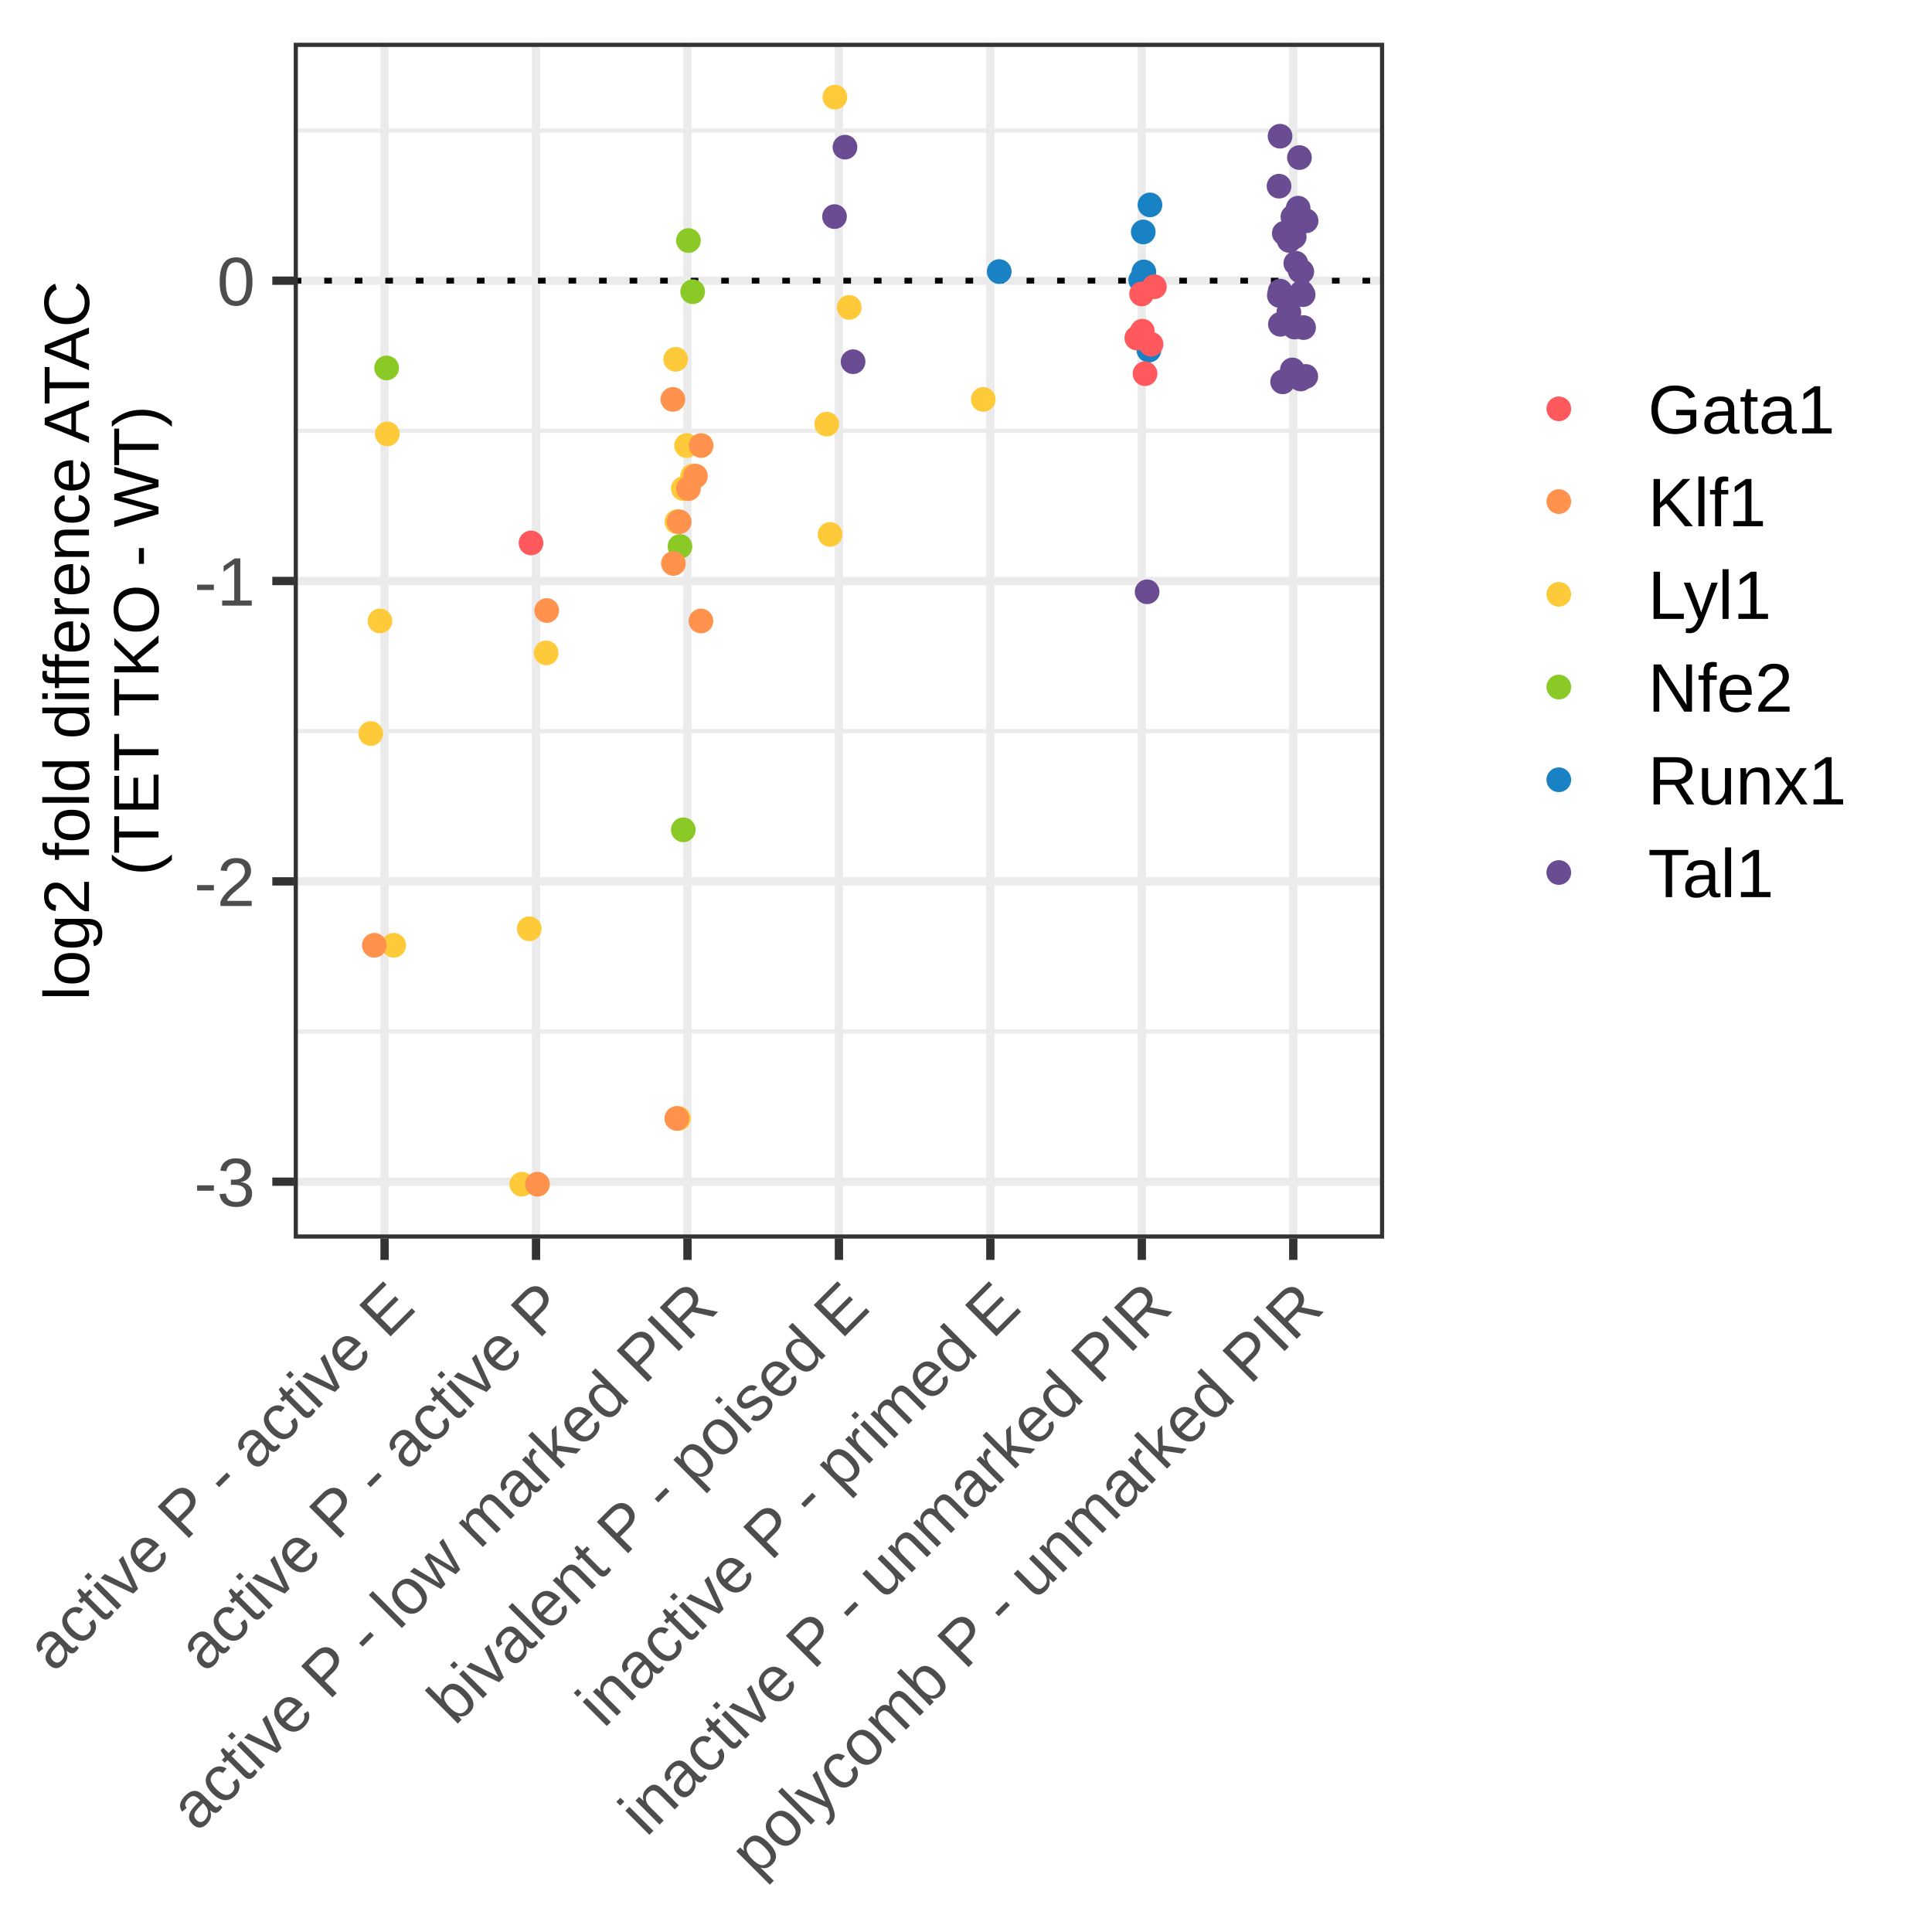
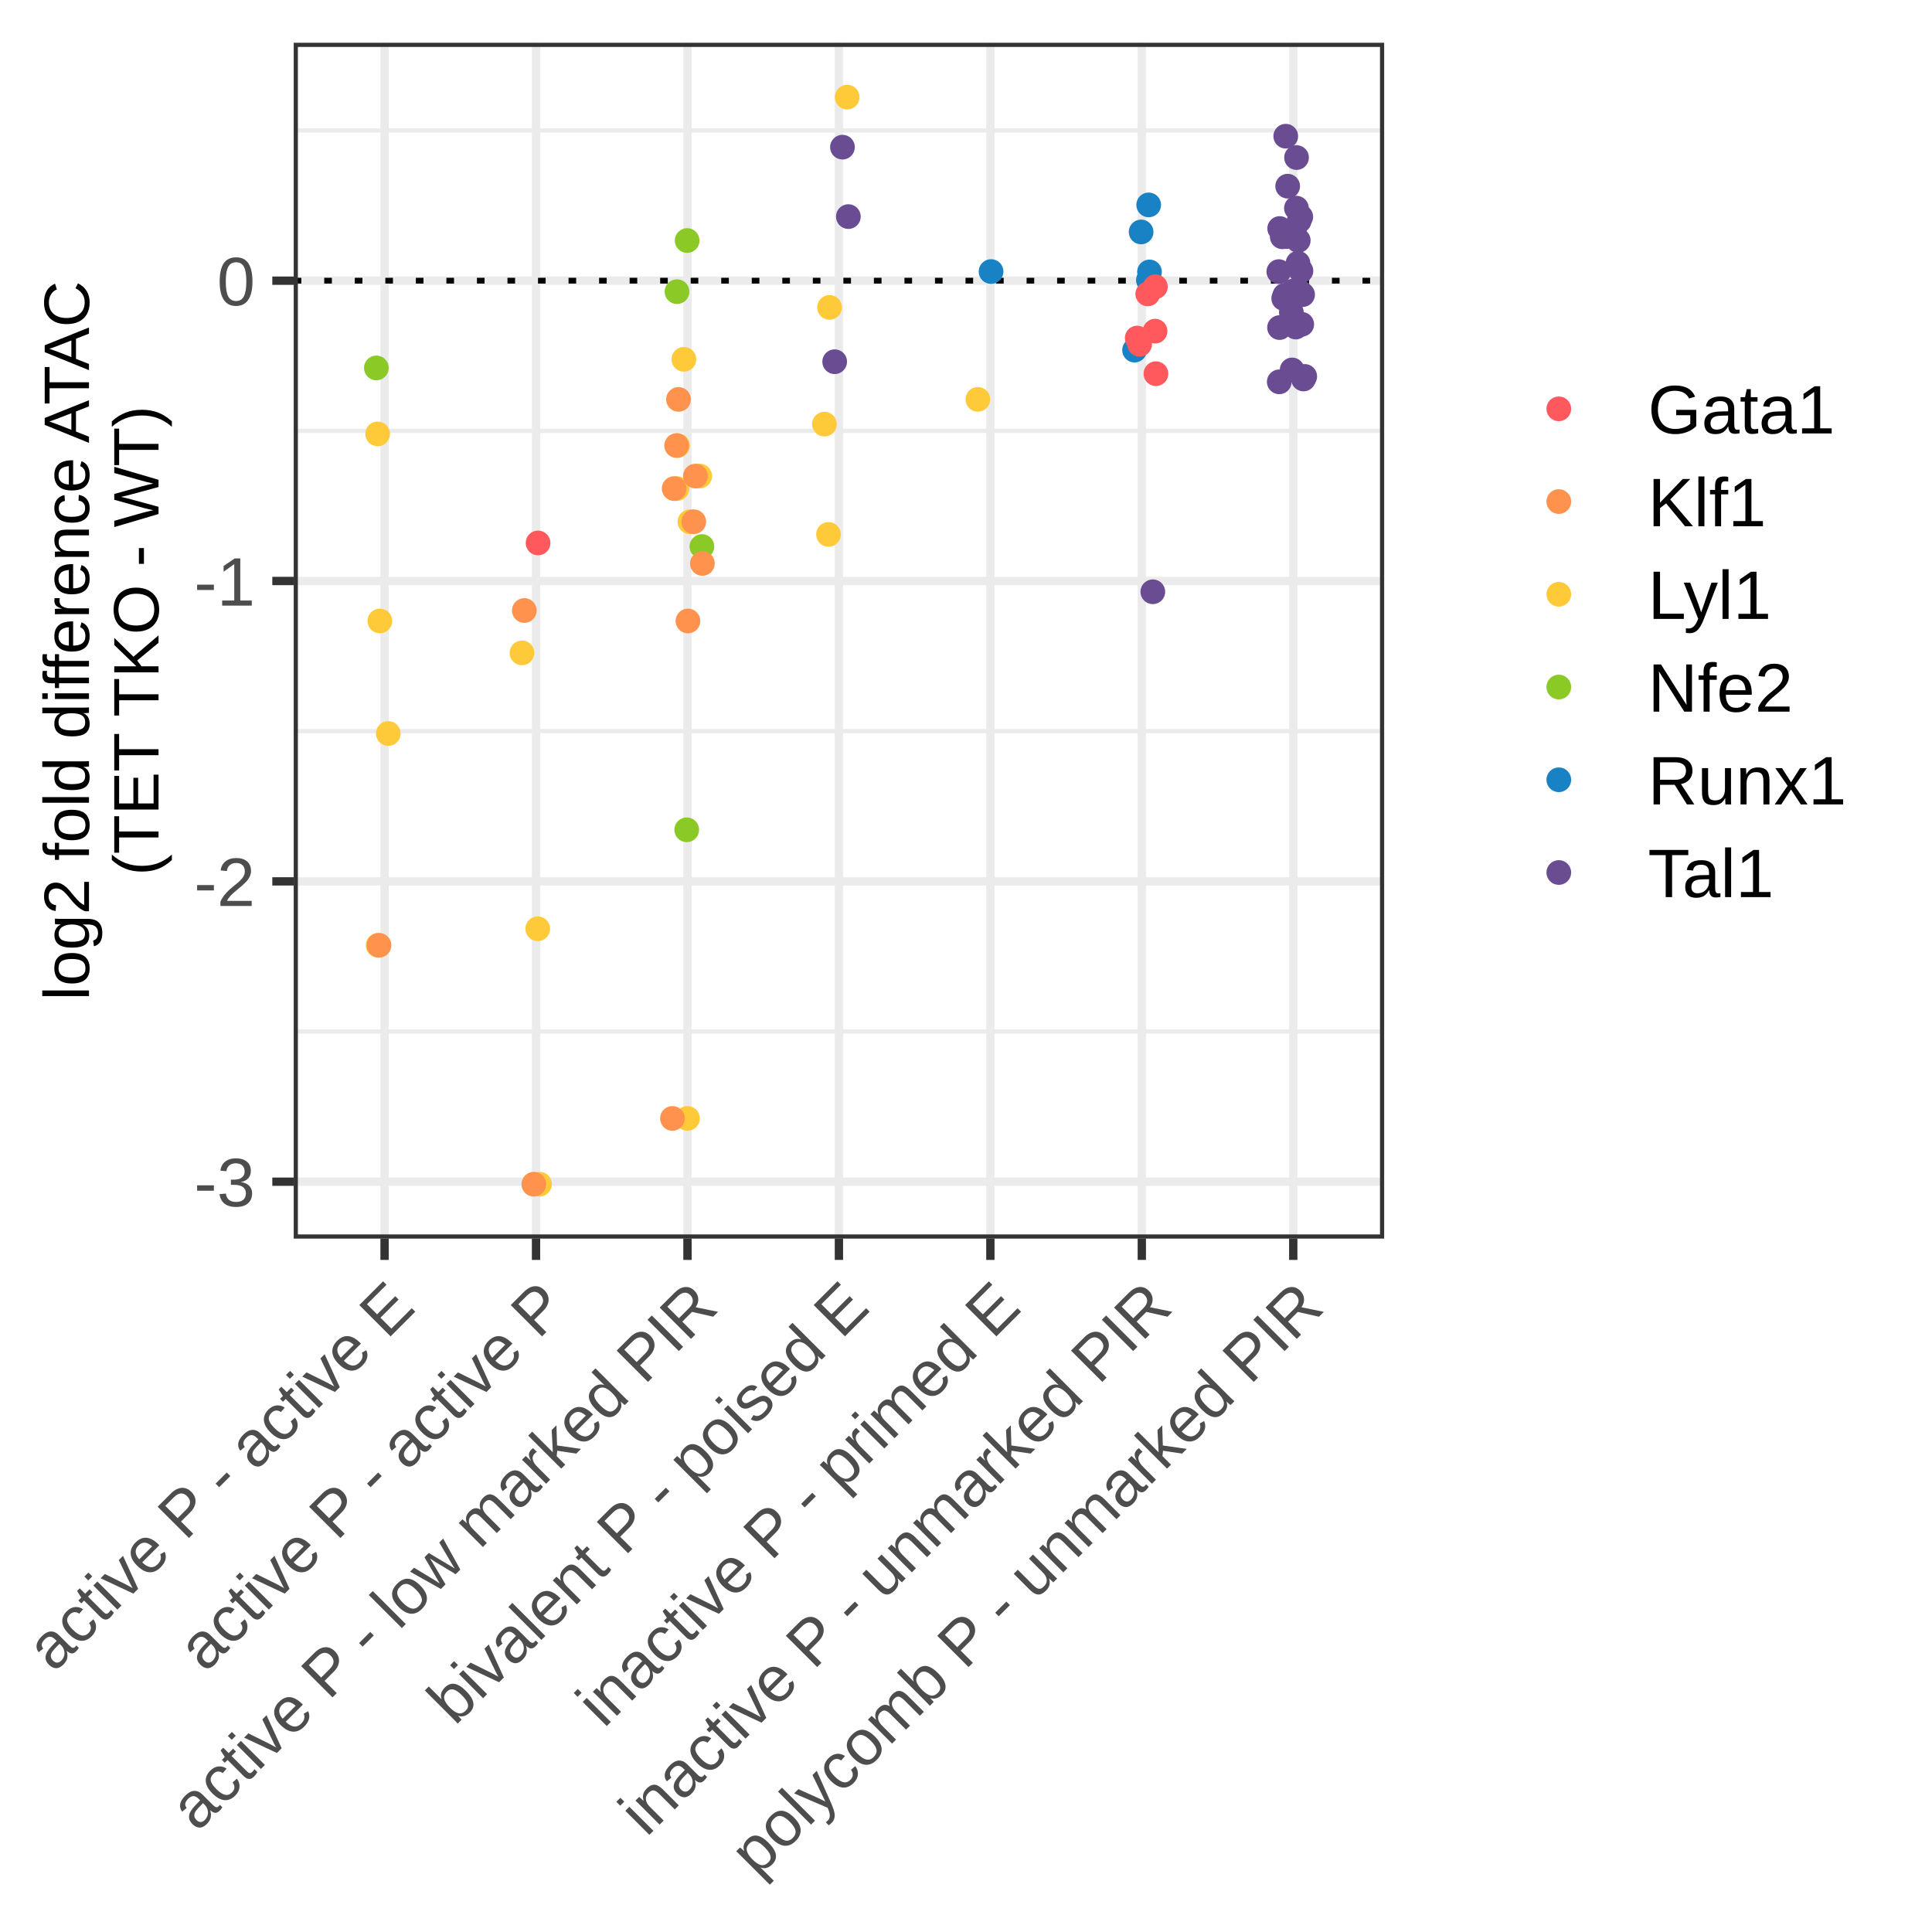
<svg xmlns="http://www.w3.org/2000/svg" class="svglite" width="360.00pt" height="360.00pt" viewBox="0 0 360.00 360.00">
  <defs>
    <style type="text/css">
    .svglite line, .svglite polyline, .svglite polygon, .svglite path, .svglite rect, .svglite circle {
      fill: none;
      stroke: #000000;
      stroke-linecap: round;
      stroke-linejoin: round;
      stroke-miterlimit: 10.00;
    }
    .svglite text {
      white-space: pre;
    }
  </style>
  </defs>
  <rect width="100%" height="100%" style="stroke: none; fill: #FFFFFF;" />
  <defs>
    <clipPath id="cpMC4wMHwzNjAuMDB8MC4wMHwzNjAuMDA=">
      <rect x="0.00" y="0.00" width="360.00" height="360.00" />
    </clipPath>
  </defs>
  <g clip-path="url(#cpMC4wMHwzNjAuMDB8MC4wMHwzNjAuMDA=)">
    <rect x="-0" y="0.00" width="360.00" height="360.00" style="stroke-width: 1.55; stroke: #FFFFFF; fill: #FFFFFF;" />
  </g>
  <defs>
    <clipPath id="cpNTQuNzN8MjU3LjkxfDcuOTd8MjMwLjc5">
      <rect x="54.73" y="7.97" width="203.19" height="222.82" />
    </clipPath>
  </defs>
  <g clip-path="url(#cpNTQuNzN8MjU3LjkxfDcuOTd8MjMwLjc5)">
    <rect x="54.73" y="7.97" width="203.19" height="222.82" style="stroke-width: 1.55; stroke: none; fill: #FFFFFF;" />
    <polyline points="54.73,192.21 257.91,192.21 " style="stroke-width: 0.78; stroke: #EBEBEB; stroke-linecap: butt;" />
    <polyline points="54.73,136.24 257.91,136.24 " style="stroke-width: 0.78; stroke: #EBEBEB; stroke-linecap: butt;" />
    <polyline points="54.73,80.28 257.91,80.28 " style="stroke-width: 0.78; stroke: #EBEBEB; stroke-linecap: butt;" />
    <polyline points="54.73,24.31 257.91,24.31 " style="stroke-width: 0.78; stroke: #EBEBEB; stroke-linecap: butt;" />
    <polyline points="54.73,220.19 257.91,220.19 " style="stroke-width: 1.55; stroke: #EBEBEB; stroke-linecap: butt;" />
    <polyline points="54.73,164.23 257.91,164.23 " style="stroke-width: 1.55; stroke: #EBEBEB; stroke-linecap: butt;" />
    <polyline points="54.73,108.26 257.91,108.26 " style="stroke-width: 1.55; stroke: #EBEBEB; stroke-linecap: butt;" />
    <polyline points="54.73,52.30 257.91,52.30 " style="stroke-width: 1.55; stroke: #EBEBEB; stroke-linecap: butt;" />
    <polyline points="71.66,230.79 71.66,7.97 " style="stroke-width: 1.55; stroke: #EBEBEB; stroke-linecap: butt;" />
    <polyline points="99.88,230.79 99.88,7.97 " style="stroke-width: 1.55; stroke: #EBEBEB; stroke-linecap: butt;" />
    <polyline points="128.10,230.79 128.10,7.97 " style="stroke-width: 1.55; stroke: #EBEBEB; stroke-linecap: butt;" />
    <polyline points="156.32,230.79 156.32,7.97 " style="stroke-width: 1.55; stroke: #EBEBEB; stroke-linecap: butt;" />
    <polyline points="184.54,230.79 184.54,7.97 " style="stroke-width: 1.55; stroke: #EBEBEB; stroke-linecap: butt;" />
    <polyline points="212.76,230.79 212.76,7.97 " style="stroke-width: 1.55; stroke: #EBEBEB; stroke-linecap: butt;" />
    <polyline points="240.98,230.79 240.98,7.97 " style="stroke-width: 1.55; stroke: #EBEBEB; stroke-linecap: butt;" />
    <line x1="54.73" y1="52.30" x2="257.91" y2="52.30" style="stroke-width: 1.07; stroke-dasharray: 1.42,4.27; stroke-linecap: butt;" />
-     <circle cx="128.28" cy="44.82" r="1.95" style="stroke-width: 0.71; stroke: #8AC926; fill: #8AC926;" />
-     <circle cx="129.07" cy="54.35" r="1.95" style="stroke-width: 0.71; stroke: #8AC926; fill: #8AC926;" />
-     <circle cx="72.04" cy="68.56" r="1.95" style="stroke-width: 0.71; stroke: #8AC926; fill: #8AC926;" />
-     <circle cx="127.32" cy="154.62" r="1.95" style="stroke-width: 0.71; stroke: #8AC926; fill: #8AC926;" />
-     <circle cx="126.70" cy="101.83" r="1.95" style="stroke-width: 0.71; stroke: #8AC926; fill: #8AC926;" />
-     <circle cx="214.08" cy="65.24" r="1.95" style="stroke-width: 0.71; stroke: #1982C4; fill: #1982C4;" />
-     <circle cx="213.03" cy="43.22" r="1.95" style="stroke-width: 0.71; stroke: #1982C4; fill: #1982C4;" />
-     <circle cx="212.56" cy="52.20" r="1.95" style="stroke-width: 0.71; stroke: #1982C4; fill: #1982C4;" />
-     <circle cx="214.28" cy="38.18" r="1.95" style="stroke-width: 0.71; stroke: #1982C4; fill: #1982C4;" />
-     <circle cx="186.19" cy="50.60" r="1.95" style="stroke-width: 0.71; stroke: #1982C4; fill: #1982C4;" />
-     <circle cx="213.14" cy="50.67" r="1.95" style="stroke-width: 0.71; stroke: #1982C4; fill: #1982C4;" />
-     <circle cx="241.89" cy="38.79" r="1.95" style="stroke-width: 0.71; stroke: #6A4C93; fill: #6A4C93;" />
-     <circle cx="157.45" cy="27.42" r="1.95" style="stroke-width: 0.71; stroke: #6A4C93; fill: #6A4C93;" />
-     <circle cx="240.16" cy="58.19" r="1.95" style="stroke-width: 0.71; stroke: #6A4C93; fill: #6A4C93;" />
-     <circle cx="241.16" cy="44.12" r="1.95" style="stroke-width: 0.71; stroke: #6A4C93; fill: #6A4C93;" />
-     <circle cx="243.31" cy="70.14" r="1.95" style="stroke-width: 0.71; stroke: #6A4C93; fill: #6A4C93;" />
-     <circle cx="242.57" cy="54.48" r="1.95" style="stroke-width: 0.71; stroke: #6A4C93; fill: #6A4C93;" />
-     <circle cx="238.59" cy="60.43" r="1.95" style="stroke-width: 0.71; stroke: #6A4C93; fill: #6A4C93;" />
-     <circle cx="242.57" cy="50.61" r="1.95" style="stroke-width: 0.71; stroke: #6A4C93; fill: #6A4C93;" />
-     <circle cx="239.00" cy="71.15" r="1.95" style="stroke-width: 0.71; stroke: #6A4C93; fill: #6A4C93;" />
-     <circle cx="239.31" cy="43.47" r="1.95" style="stroke-width: 0.71; stroke: #6A4C93; fill: #6A4C93;" />
-     <circle cx="240.22" cy="44.80" r="1.95" style="stroke-width: 0.71; stroke: #6A4C93; fill: #6A4C93;" />
-     <circle cx="238.53" cy="54.25" r="1.95" style="stroke-width: 0.71; stroke: #6A4C93; fill: #6A4C93;" />
-     <circle cx="242.82" cy="54.90" r="1.95" style="stroke-width: 0.71; stroke: #6A4C93; fill: #6A4C93;" />
-     <circle cx="241.21" cy="60.94" r="1.95" style="stroke-width: 0.71; stroke: #6A4C93; fill: #6A4C93;" />
-     <circle cx="240.64" cy="42.58" r="1.95" style="stroke-width: 0.71; stroke: #6A4C93; fill: #6A4C93;" />
-     <circle cx="240.49" cy="55.61" r="1.95" style="stroke-width: 0.71; stroke: #6A4C93; fill: #6A4C93;" />
-     <circle cx="158.96" cy="67.40" r="1.95" style="stroke-width: 0.71; stroke: #6A4C93; fill: #6A4C93;" />
-     <circle cx="242.27" cy="50.47" r="1.95" style="stroke-width: 0.71; stroke: #6A4C93; fill: #6A4C93;" />
-     <circle cx="243.37" cy="41.15" r="1.95" style="stroke-width: 0.71; stroke: #6A4C93; fill: #6A4C93;" />
-     <circle cx="238.52" cy="25.38" r="1.95" style="stroke-width: 0.71; stroke: #6A4C93; fill: #6A4C93;" />
-     <circle cx="238.33" cy="34.69" r="1.95" style="stroke-width: 0.71; stroke: #6A4C93; fill: #6A4C93;" />
-     <circle cx="241.46" cy="49.05" r="1.95" style="stroke-width: 0.71; stroke: #6A4C93; fill: #6A4C93;" />
-     <circle cx="242.13" cy="29.36" r="1.95" style="stroke-width: 0.71; stroke: #6A4C93; fill: #6A4C93;" />
-     <circle cx="213.75" cy="110.27" r="1.95" style="stroke-width: 0.71; stroke: #6A4C93; fill: #6A4C93;" />
-     <circle cx="242.90" cy="61.04" r="1.95" style="stroke-width: 0.71; stroke: #6A4C93; fill: #6A4C93;" />
-     <circle cx="240.09" cy="44.09" r="1.95" style="stroke-width: 0.71; stroke: #6A4C93; fill: #6A4C93;" />
-     <circle cx="240.81" cy="68.93" r="1.95" style="stroke-width: 0.71; stroke: #6A4C93; fill: #6A4C93;" />
-     <circle cx="155.50" cy="40.36" r="1.95" style="stroke-width: 0.71; stroke: #6A4C93; fill: #6A4C93;" />
-     <circle cx="242.36" cy="70.62" r="1.95" style="stroke-width: 0.71; stroke: #6A4C93; fill: #6A4C93;" />
-     <circle cx="240.92" cy="40.41" r="1.95" style="stroke-width: 0.71; stroke: #6A4C93; fill: #6A4C93;" />
-     <circle cx="238.39" cy="55.04" r="1.95" style="stroke-width: 0.71; stroke: #6A4C93; fill: #6A4C93;" />
-     <circle cx="154.66" cy="99.58" r="1.95" style="stroke-width: 0.71; stroke: #FFCA3A; fill: #FFCA3A;" />
-     <circle cx="69.08" cy="136.68" r="1.95" style="stroke-width: 0.71; stroke: #FFCA3A; fill: #FFCA3A;" />
-     <circle cx="97.23" cy="220.66" r="1.95" style="stroke-width: 0.71; stroke: #FFCA3A; fill: #FFCA3A;" />
-     <circle cx="126.42" cy="208.40" r="1.95" style="stroke-width: 0.71; stroke: #FFCA3A; fill: #FFCA3A;" />
-     <circle cx="126.13" cy="97.22" r="1.95" style="stroke-width: 0.71; stroke: #FFCA3A; fill: #FFCA3A;" />
-     <circle cx="72.17" cy="80.85" r="1.95" style="stroke-width: 0.71; stroke: #FFCA3A; fill: #FFCA3A;" />
-     <circle cx="183.21" cy="74.42" r="1.95" style="stroke-width: 0.71; stroke: #FFCA3A; fill: #FFCA3A;" />
-     <circle cx="158.24" cy="57.28" r="1.95" style="stroke-width: 0.71; stroke: #FFCA3A; fill: #FFCA3A;" />
-     <circle cx="155.57" cy="18.10" r="1.95" style="stroke-width: 0.71; stroke: #FFCA3A; fill: #FFCA3A;" />
-     <circle cx="129.04" cy="88.71" r="1.95" style="stroke-width: 0.71; stroke: #FFCA3A; fill: #FFCA3A;" />
-     <circle cx="73.36" cy="176.14" r="1.95" style="stroke-width: 0.71; stroke: #FFCA3A; fill: #FFCA3A;" />
-     <circle cx="127.93" cy="83.02" r="1.95" style="stroke-width: 0.71; stroke: #FFCA3A; fill: #FFCA3A;" />
-     <circle cx="127.33" cy="91.04" r="1.95" style="stroke-width: 0.71; stroke: #FFCA3A; fill: #FFCA3A;" />
-     <circle cx="125.90" cy="66.95" r="1.95" style="stroke-width: 0.71; stroke: #FFCA3A; fill: #FFCA3A;" />
-     <circle cx="98.62" cy="173.06" r="1.95" style="stroke-width: 0.71; stroke: #FFCA3A; fill: #FFCA3A;" />
-     <circle cx="70.80" cy="115.71" r="1.95" style="stroke-width: 0.71; stroke: #FFCA3A; fill: #FFCA3A;" />
-     <circle cx="154.05" cy="79.03" r="1.95" style="stroke-width: 0.71; stroke: #FFCA3A; fill: #FFCA3A;" />
-     <circle cx="101.77" cy="121.66" r="1.95" style="stroke-width: 0.71; stroke: #FFCA3A; fill: #FFCA3A;" />
-     <circle cx="101.87" cy="113.76" r="1.95" style="stroke-width: 0.71; stroke: #FF924C; fill: #FF924C;" />
-     <circle cx="100.15" cy="220.66" r="1.95" style="stroke-width: 0.71; stroke: #FF924C; fill: #FF924C;" />
-     <circle cx="126.12" cy="208.40" r="1.95" style="stroke-width: 0.71; stroke: #FF924C; fill: #FF924C;" />
-     <circle cx="126.55" cy="97.22" r="1.95" style="stroke-width: 0.71; stroke: #FF924C; fill: #FF924C;" />
-     <circle cx="125.48" cy="104.99" r="1.95" style="stroke-width: 0.71; stroke: #FF924C; fill: #FF924C;" />
-     <circle cx="125.38" cy="74.42" r="1.95" style="stroke-width: 0.71; stroke: #FF924C; fill: #FF924C;" />
-     <circle cx="129.59" cy="88.71" r="1.95" style="stroke-width: 0.71; stroke: #FF924C; fill: #FF924C;" />
-     <circle cx="69.75" cy="176.14" r="1.95" style="stroke-width: 0.71; stroke: #FF924C; fill: #FF924C;" />
-     <circle cx="130.64" cy="83.02" r="1.95" style="stroke-width: 0.71; stroke: #FF924C; fill: #FF924C;" />
-     <circle cx="128.29" cy="91.04" r="1.95" style="stroke-width: 0.71; stroke: #FF924C; fill: #FF924C;" />
-     <circle cx="130.61" cy="115.71" r="1.95" style="stroke-width: 0.71; stroke: #FF924C; fill: #FF924C;" />
-     <circle cx="215.10" cy="53.43" r="1.95" style="stroke-width: 0.71; stroke: #FF595E; fill: #FF595E;" />
-     <circle cx="212.72" cy="54.77" r="1.95" style="stroke-width: 0.71; stroke: #FF595E; fill: #FF595E;" />
-     <circle cx="214.48" cy="64.15" r="1.95" style="stroke-width: 0.71; stroke: #FF595E; fill: #FF595E;" />
-     <circle cx="98.95" cy="101.17" r="1.95" style="stroke-width: 0.71; stroke: #FF595E; fill: #FF595E;" />
-     <circle cx="212.86" cy="61.71" r="1.95" style="stroke-width: 0.71; stroke: #FF595E; fill: #FF595E;" />
-     <circle cx="213.36" cy="69.63" r="1.95" style="stroke-width: 0.71; stroke: #FF595E; fill: #FF595E;" />
-     <circle cx="211.83" cy="62.99" r="1.95" style="stroke-width: 0.71; stroke: #FF595E; fill: #FF595E;" />
+     <circle cx="128.04" cy="44.82" r="1.95" style="stroke-width: 0.71; stroke: #8AC926; fill: #8AC926;" />
+     <circle cx="126.15" cy="54.35" r="1.95" style="stroke-width: 0.71; stroke: #8AC926; fill: #8AC926;" />
+     <circle cx="70.13" cy="68.56" r="1.95" style="stroke-width: 0.71; stroke: #8AC926; fill: #8AC926;" />
+     <circle cx="127.96" cy="154.62" r="1.95" style="stroke-width: 0.71; stroke: #8AC926; fill: #8AC926;" />
+     <circle cx="130.79" cy="101.83" r="1.95" style="stroke-width: 0.71; stroke: #8AC926; fill: #8AC926;" />
+     <circle cx="211.41" cy="65.24" r="1.95" style="stroke-width: 0.71; stroke: #1982C4; fill: #1982C4;" />
+     <circle cx="212.63" cy="43.22" r="1.95" style="stroke-width: 0.71; stroke: #1982C4; fill: #1982C4;" />
+     <circle cx="213.99" cy="52.20" r="1.95" style="stroke-width: 0.71; stroke: #1982C4; fill: #1982C4;" />
+     <circle cx="214.04" cy="38.18" r="1.95" style="stroke-width: 0.71; stroke: #1982C4; fill: #1982C4;" />
+     <circle cx="184.67" cy="50.60" r="1.95" style="stroke-width: 0.71; stroke: #1982C4; fill: #1982C4;" />
+     <circle cx="214.19" cy="50.67" r="1.95" style="stroke-width: 0.71; stroke: #1982C4; fill: #1982C4;" />
+     <circle cx="241.57" cy="38.79" r="1.95" style="stroke-width: 0.71; stroke: #6A4C93; fill: #6A4C93;" />
+     <circle cx="156.98" cy="27.42" r="1.95" style="stroke-width: 0.71; stroke: #6A4C93; fill: #6A4C93;" />
+     <circle cx="240.62" cy="58.19" r="1.95" style="stroke-width: 0.71; stroke: #6A4C93; fill: #6A4C93;" />
+     <circle cx="238.93" cy="44.12" r="1.95" style="stroke-width: 0.71; stroke: #6A4C93; fill: #6A4C93;" />
+     <circle cx="243.12" cy="70.14" r="1.95" style="stroke-width: 0.71; stroke: #6A4C93; fill: #6A4C93;" />
+     <circle cx="242.31" cy="54.48" r="1.95" style="stroke-width: 0.71; stroke: #6A4C93; fill: #6A4C93;" />
+     <circle cx="242.56" cy="60.43" r="1.95" style="stroke-width: 0.71; stroke: #6A4C93; fill: #6A4C93;" />
+     <circle cx="238.29" cy="50.61" r="1.95" style="stroke-width: 0.71; stroke: #6A4C93; fill: #6A4C93;" />
+     <circle cx="238.37" cy="71.15" r="1.95" style="stroke-width: 0.71; stroke: #6A4C93; fill: #6A4C93;" />
+     <circle cx="241.23" cy="43.47" r="1.95" style="stroke-width: 0.71; stroke: #6A4C93; fill: #6A4C93;" />
+     <circle cx="241.91" cy="44.80" r="1.95" style="stroke-width: 0.71; stroke: #6A4C93; fill: #6A4C93;" />
+     <circle cx="240.93" cy="54.25" r="1.95" style="stroke-width: 0.71; stroke: #6A4C93; fill: #6A4C93;" />
+     <circle cx="242.72" cy="54.90" r="1.95" style="stroke-width: 0.71; stroke: #6A4C93; fill: #6A4C93;" />
+     <circle cx="241.45" cy="60.94" r="1.95" style="stroke-width: 0.71; stroke: #6A4C93; fill: #6A4C93;" />
+     <circle cx="238.45" cy="42.58" r="1.95" style="stroke-width: 0.71; stroke: #6A4C93; fill: #6A4C93;" />
+     <circle cx="239.20" cy="55.61" r="1.95" style="stroke-width: 0.71; stroke: #6A4C93; fill: #6A4C93;" />
+     <circle cx="155.53" cy="67.40" r="1.95" style="stroke-width: 0.71; stroke: #6A4C93; fill: #6A4C93;" />
+     <circle cx="242.41" cy="50.47" r="1.95" style="stroke-width: 0.71; stroke: #6A4C93; fill: #6A4C93;" />
+     <circle cx="242.08" cy="41.15" r="1.95" style="stroke-width: 0.71; stroke: #6A4C93; fill: #6A4C93;" />
+     <circle cx="239.58" cy="25.38" r="1.95" style="stroke-width: 0.71; stroke: #6A4C93; fill: #6A4C93;" />
+     <circle cx="239.94" cy="34.69" r="1.95" style="stroke-width: 0.71; stroke: #6A4C93; fill: #6A4C93;" />
+     <circle cx="241.86" cy="49.05" r="1.95" style="stroke-width: 0.71; stroke: #6A4C93; fill: #6A4C93;" />
+     <circle cx="241.59" cy="29.36" r="1.95" style="stroke-width: 0.71; stroke: #6A4C93; fill: #6A4C93;" />
+     <circle cx="214.81" cy="110.27" r="1.95" style="stroke-width: 0.71; stroke: #6A4C93; fill: #6A4C93;" />
+     <circle cx="238.42" cy="61.04" r="1.95" style="stroke-width: 0.71; stroke: #6A4C93; fill: #6A4C93;" />
+     <circle cx="239.65" cy="44.09" r="1.95" style="stroke-width: 0.71; stroke: #6A4C93; fill: #6A4C93;" />
+     <circle cx="240.77" cy="68.93" r="1.95" style="stroke-width: 0.71; stroke: #6A4C93; fill: #6A4C93;" />
+     <circle cx="158.08" cy="40.36" r="1.95" style="stroke-width: 0.71; stroke: #6A4C93; fill: #6A4C93;" />
+     <circle cx="242.88" cy="70.62" r="1.95" style="stroke-width: 0.71; stroke: #6A4C93; fill: #6A4C93;" />
+     <circle cx="242.38" cy="40.41" r="1.95" style="stroke-width: 0.71; stroke: #6A4C93; fill: #6A4C93;" />
+     <circle cx="239.40" cy="55.04" r="1.95" style="stroke-width: 0.71; stroke: #6A4C93; fill: #6A4C93;" />
+     <circle cx="154.38" cy="99.58" r="1.95" style="stroke-width: 0.71; stroke: #FFCA3A; fill: #FFCA3A;" />
+     <circle cx="72.35" cy="136.68" r="1.95" style="stroke-width: 0.71; stroke: #FFCA3A; fill: #FFCA3A;" />
+     <circle cx="100.53" cy="220.66" r="1.95" style="stroke-width: 0.71; stroke: #FFCA3A; fill: #FFCA3A;" />
+     <circle cx="128.10" cy="208.40" r="1.95" style="stroke-width: 0.71; stroke: #FFCA3A; fill: #FFCA3A;" />
+     <circle cx="128.56" cy="97.22" r="1.95" style="stroke-width: 0.71; stroke: #FFCA3A; fill: #FFCA3A;" />
+     <circle cx="70.37" cy="80.85" r="1.95" style="stroke-width: 0.71; stroke: #FFCA3A; fill: #FFCA3A;" />
+     <circle cx="182.21" cy="74.42" r="1.95" style="stroke-width: 0.71; stroke: #FFCA3A; fill: #FFCA3A;" />
+     <circle cx="154.57" cy="57.28" r="1.95" style="stroke-width: 0.71; stroke: #FFCA3A; fill: #FFCA3A;" />
+     <circle cx="157.86" cy="18.10" r="1.95" style="stroke-width: 0.71; stroke: #FFCA3A; fill: #FFCA3A;" />
+     <circle cx="130.38" cy="88.71" r="1.95" style="stroke-width: 0.71; stroke: #FFCA3A; fill: #FFCA3A;" />
+     <circle cx="70.46" cy="176.14" r="1.95" style="stroke-width: 0.71; stroke: #FFCA3A; fill: #FFCA3A;" />
+     <circle cx="126.24" cy="83.02" r="1.95" style="stroke-width: 0.71; stroke: #FFCA3A; fill: #FFCA3A;" />
+     <circle cx="126.15" cy="91.04" r="1.95" style="stroke-width: 0.71; stroke: #FFCA3A; fill: #FFCA3A;" />
+     <circle cx="127.43" cy="66.95" r="1.95" style="stroke-width: 0.71; stroke: #FFCA3A; fill: #FFCA3A;" />
+     <circle cx="100.20" cy="173.06" r="1.95" style="stroke-width: 0.71; stroke: #FFCA3A; fill: #FFCA3A;" />
+     <circle cx="70.78" cy="115.71" r="1.95" style="stroke-width: 0.71; stroke: #FFCA3A; fill: #FFCA3A;" />
+     <circle cx="153.62" cy="79.03" r="1.95" style="stroke-width: 0.71; stroke: #FFCA3A; fill: #FFCA3A;" />
+     <circle cx="97.26" cy="121.66" r="1.95" style="stroke-width: 0.71; stroke: #FFCA3A; fill: #FFCA3A;" />
+     <circle cx="97.70" cy="113.76" r="1.95" style="stroke-width: 0.71; stroke: #FF924C; fill: #FF924C;" />
+     <circle cx="99.47" cy="220.66" r="1.95" style="stroke-width: 0.71; stroke: #FF924C; fill: #FF924C;" />
+     <circle cx="125.30" cy="208.40" r="1.95" style="stroke-width: 0.71; stroke: #FF924C; fill: #FF924C;" />
+     <circle cx="129.27" cy="97.22" r="1.95" style="stroke-width: 0.71; stroke: #FF924C; fill: #FF924C;" />
+     <circle cx="130.88" cy="104.99" r="1.95" style="stroke-width: 0.71; stroke: #FF924C; fill: #FF924C;" />
+     <circle cx="126.43" cy="74.42" r="1.95" style="stroke-width: 0.71; stroke: #FF924C; fill: #FF924C;" />
+     <circle cx="129.58" cy="88.71" r="1.95" style="stroke-width: 0.71; stroke: #FF924C; fill: #FF924C;" />
+     <circle cx="70.62" cy="176.14" r="1.95" style="stroke-width: 0.71; stroke: #FF924C; fill: #FF924C;" />
+     <circle cx="126.08" cy="83.02" r="1.95" style="stroke-width: 0.71; stroke: #FF924C; fill: #FF924C;" />
+     <circle cx="125.62" cy="91.04" r="1.95" style="stroke-width: 0.71; stroke: #FF924C; fill: #FF924C;" />
+     <circle cx="128.19" cy="115.71" r="1.95" style="stroke-width: 0.71; stroke: #FF924C; fill: #FF924C;" />
+     <circle cx="215.29" cy="53.43" r="1.95" style="stroke-width: 0.71; stroke: #FF595E; fill: #FF595E;" />
+     <circle cx="213.87" cy="54.77" r="1.95" style="stroke-width: 0.71; stroke: #FF595E; fill: #FF595E;" />
+     <circle cx="212.35" cy="64.15" r="1.95" style="stroke-width: 0.71; stroke: #FF595E; fill: #FF595E;" />
+     <circle cx="100.26" cy="101.17" r="1.95" style="stroke-width: 0.71; stroke: #FF595E; fill: #FF595E;" />
+     <circle cx="215.23" cy="61.71" r="1.95" style="stroke-width: 0.71; stroke: #FF595E; fill: #FF595E;" />
+     <circle cx="215.39" cy="69.63" r="1.95" style="stroke-width: 0.71; stroke: #FF595E; fill: #FF595E;" />
+     <circle cx="211.90" cy="62.99" r="1.95" style="stroke-width: 0.71; stroke: #FF595E; fill: #FF595E;" />
    <rect x="54.73" y="7.97" width="203.19" height="222.82" style="stroke-width: 1.55; stroke: #333333;" />
  </g>
  <g clip-path="url(#cpMC4wMHwzNjAuMDB8MC4wMHwzNjAuMDA=)">
    <text x="47.55" y="224.78" text-anchor="end" style="font-size: 12.80px;fill: #4D4D4D; font-family: &quot;Arial&quot;;" textLength="11.38px" lengthAdjust="spacingAndGlyphs">-3</text>
    <text x="47.55" y="168.82" text-anchor="end" style="font-size: 12.80px;fill: #4D4D4D; font-family: &quot;Arial&quot;;" textLength="11.38px" lengthAdjust="spacingAndGlyphs">-2</text>
    <text x="47.55" y="112.85" text-anchor="end" style="font-size: 12.80px;fill: #4D4D4D; font-family: &quot;Arial&quot;;" textLength="11.38px" lengthAdjust="spacingAndGlyphs">-1</text>
    <text x="47.55" y="56.89" text-anchor="end" style="font-size: 12.80px;fill: #4D4D4D; font-family: &quot;Arial&quot;;" textLength="7.11px" lengthAdjust="spacingAndGlyphs">0</text>
    <polyline points="50.74,220.19 54.73,220.19 " style="stroke-width: 1.55; stroke: #333333; stroke-linecap: butt;" />
    <polyline points="50.74,164.23 54.73,164.23 " style="stroke-width: 1.55; stroke: #333333; stroke-linecap: butt;" />
    <polyline points="50.74,108.26 54.73,108.26 " style="stroke-width: 1.55; stroke: #333333; stroke-linecap: butt;" />
    <polyline points="50.74,52.30 54.73,52.30 " style="stroke-width: 1.55; stroke: #333333; stroke-linecap: butt;" />
    <polyline points="71.66,234.77 71.66,230.79 " style="stroke-width: 1.55; stroke: #333333; stroke-linecap: butt;" />
    <polyline points="99.88,234.77 99.88,230.79 " style="stroke-width: 1.55; stroke: #333333; stroke-linecap: butt;" />
    <polyline points="128.10,234.77 128.10,230.79 " style="stroke-width: 1.55; stroke: #333333; stroke-linecap: butt;" />
    <polyline points="156.32,234.77 156.32,230.79 " style="stroke-width: 1.55; stroke: #333333; stroke-linecap: butt;" />
    <polyline points="184.54,234.77 184.54,230.79 " style="stroke-width: 1.55; stroke: #333333; stroke-linecap: butt;" />
    <polyline points="212.76,234.77 212.76,230.79 " style="stroke-width: 1.55; stroke: #333333; stroke-linecap: butt;" />
    <polyline points="240.98,234.77 240.98,230.79 " style="stroke-width: 1.55; stroke: #333333; stroke-linecap: butt;" />
    <text transform="translate(77.75,244.05) rotate(-45)" text-anchor="end" style="font-size: 12.00px;fill: #4D4D4D; font-family: &quot;Arial&quot;;" textLength="96.03px" lengthAdjust="spacingAndGlyphs">active P - active E</text>
    <text transform="translate(105.97,244.05) rotate(-45)" text-anchor="end" style="font-size: 12.00px;fill: #4D4D4D; font-family: &quot;Arial&quot;;" textLength="96.03px" lengthAdjust="spacingAndGlyphs">active P - active P</text>
    <text transform="translate(134.19,244.05) rotate(-45)" text-anchor="end" style="font-size: 12.00px;fill: #4D4D4D; font-family: &quot;Arial&quot;;" textLength="138.04px" lengthAdjust="spacingAndGlyphs">active P - low marked PIR</text>
    <text transform="translate(162.41,244.05) rotate(-45)" text-anchor="end" style="font-size: 12.00px;fill: #4D4D4D; font-family: &quot;Arial&quot;;" textLength="110.06px" lengthAdjust="spacingAndGlyphs">bivalent P - poised E</text>
    <text transform="translate(190.63,244.05) rotate(-45)" text-anchor="end" style="font-size: 12.00px;fill: #4D4D4D; font-family: &quot;Arial&quot;;" textLength="110.70px" lengthAdjust="spacingAndGlyphs">inactive P - primed E</text>
    <text transform="translate(218.85,244.05) rotate(-45)" text-anchor="end" style="font-size: 12.00px;fill: #4D4D4D; font-family: &quot;Arial&quot;;" textLength="139.38px" lengthAdjust="spacingAndGlyphs">inactive P - unmarked PIR</text>
    <text transform="translate(247.07,244.05) rotate(-45)" text-anchor="end" style="font-size: 12.00px;fill: #4D4D4D; font-family: &quot;Arial&quot;;" textLength="150.06px" lengthAdjust="spacingAndGlyphs">polycomb P - unmarked PIR</text>
    <text transform="translate(16.58,119.38) rotate(-90)" text-anchor="middle" style="font-size: 12.00px; font-family: &quot;Arial&quot;;" textLength="136.74px" lengthAdjust="spacingAndGlyphs">log2 fold difference ATAC</text>
    <text transform="translate(29.54,119.38) rotate(-90)" text-anchor="middle" style="font-size: 12.00px; font-family: &quot;Arial&quot;;" textLength="91.31px" lengthAdjust="spacingAndGlyphs"> (TET TKO - WT)</text>
    <rect x="273.85" y="59.57" width="78.18" height="119.62" style="stroke-width: 1.55; stroke: none; fill: #FFFFFF;" />
    <rect x="281.82" y="67.54" width="17.28" height="17.28" style="stroke-width: 1.55; stroke: none; fill: #FFFFFF;" />
    <circle cx="290.46" cy="76.18" r="1.95" style="stroke-width: 0.71; stroke: #FF595E; fill: #FF595E;" />
    <rect x="281.82" y="84.82" width="17.28" height="17.28" style="stroke-width: 1.55; stroke: none; fill: #FFFFFF;" />
    <circle cx="290.46" cy="93.46" r="1.95" style="stroke-width: 0.71; stroke: #FF924C; fill: #FF924C;" />
    <rect x="281.82" y="102.10" width="17.28" height="17.28" style="stroke-width: 1.55; stroke: none; fill: #FFFFFF;" />
    <circle cx="290.46" cy="110.74" r="1.95" style="stroke-width: 0.71; stroke: #FFCA3A; fill: #FFCA3A;" />
    <rect x="281.82" y="119.38" width="17.28" height="17.28" style="stroke-width: 1.55; stroke: none; fill: #FFFFFF;" />
    <circle cx="290.46" cy="128.02" r="1.95" style="stroke-width: 0.71; stroke: #8AC926; fill: #8AC926;" />
    <rect x="281.82" y="136.66" width="17.28" height="17.28" style="stroke-width: 1.55; stroke: none; fill: #FFFFFF;" />
    <circle cx="290.46" cy="145.30" r="1.95" style="stroke-width: 0.71; stroke: #1982C4; fill: #1982C4;" />
    <rect x="281.82" y="153.94" width="17.28" height="17.28" style="stroke-width: 1.55; stroke: none; fill: #FFFFFF;" />
    <circle cx="290.46" cy="162.58" r="1.95" style="stroke-width: 0.71; stroke: #6A4C93; fill: #6A4C93;" />
    <text x="307.07" y="80.77" style="font-size: 12.80px; font-family: &quot;Arial&quot;;" textLength="34.85px" lengthAdjust="spacingAndGlyphs">Gata1</text>
    <text x="307.07" y="98.05" style="font-size: 12.80px; font-family: &quot;Arial&quot;;" textLength="22.05px" lengthAdjust="spacingAndGlyphs">Klf1</text>
    <text x="307.07" y="115.33" style="font-size: 12.80px; font-family: &quot;Arial&quot;;" textLength="23.47px" lengthAdjust="spacingAndGlyphs">Lyl1</text>
    <text x="307.07" y="132.61" style="font-size: 12.80px; font-family: &quot;Arial&quot;;" textLength="27.03px" lengthAdjust="spacingAndGlyphs">Nfe2</text>
    <text x="307.07" y="149.89" style="font-size: 12.80px; font-family: &quot;Arial&quot;;" textLength="36.99px" lengthAdjust="spacingAndGlyphs">Runx1</text>
    <text x="307.07" y="167.17" style="font-size: 12.80px; font-family: &quot;Arial&quot;;" textLength="24.89px" lengthAdjust="spacingAndGlyphs">Tal1</text>
  </g>
</svg>
